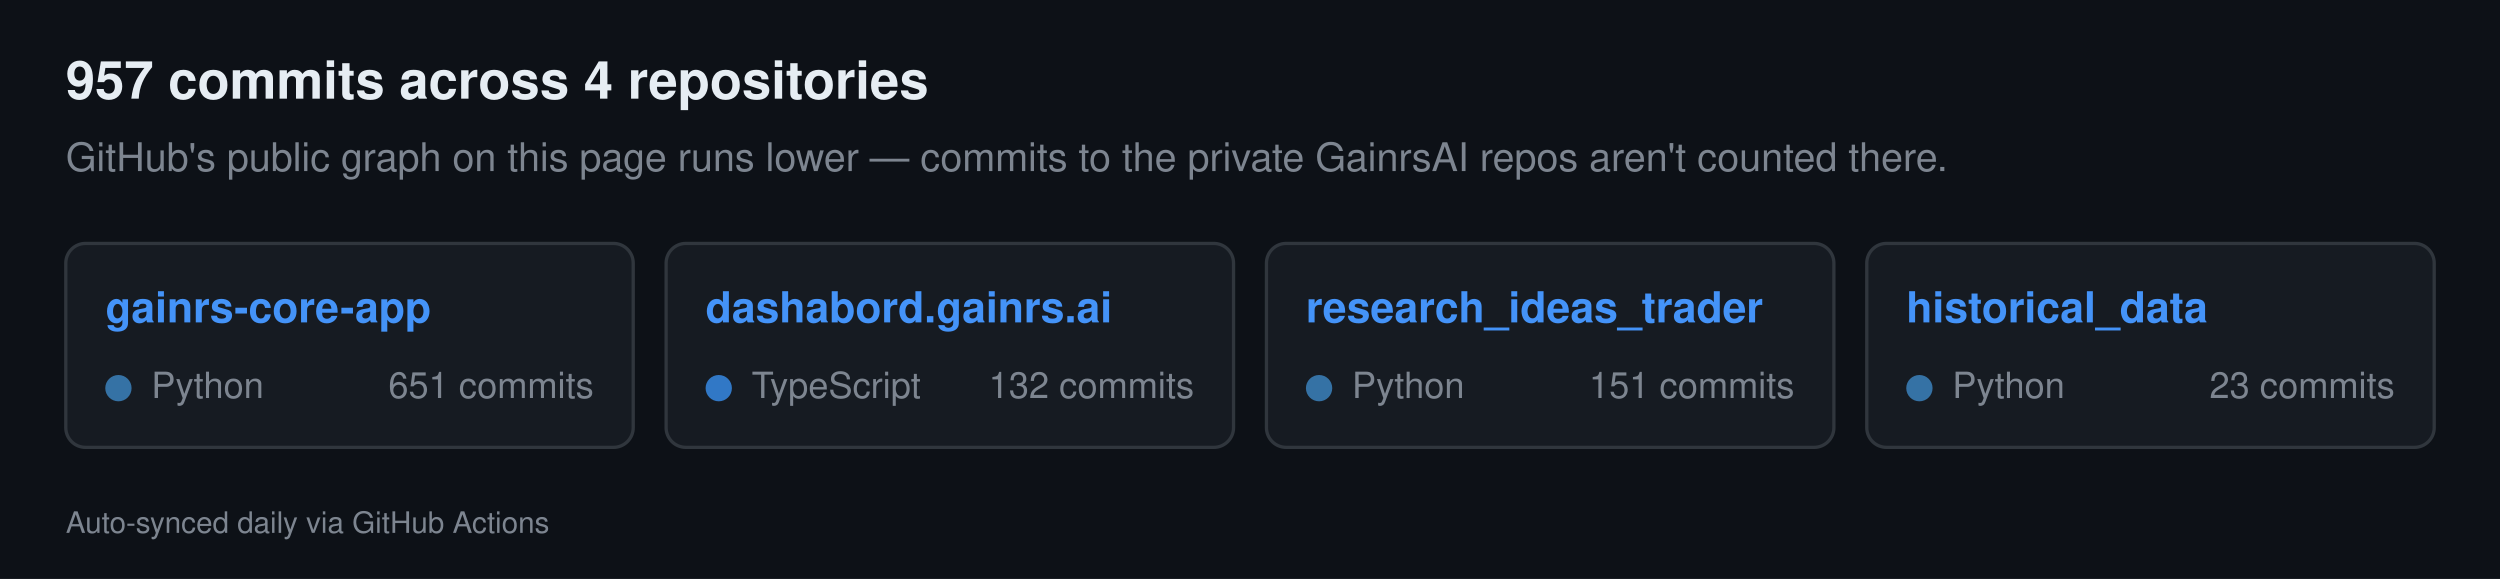
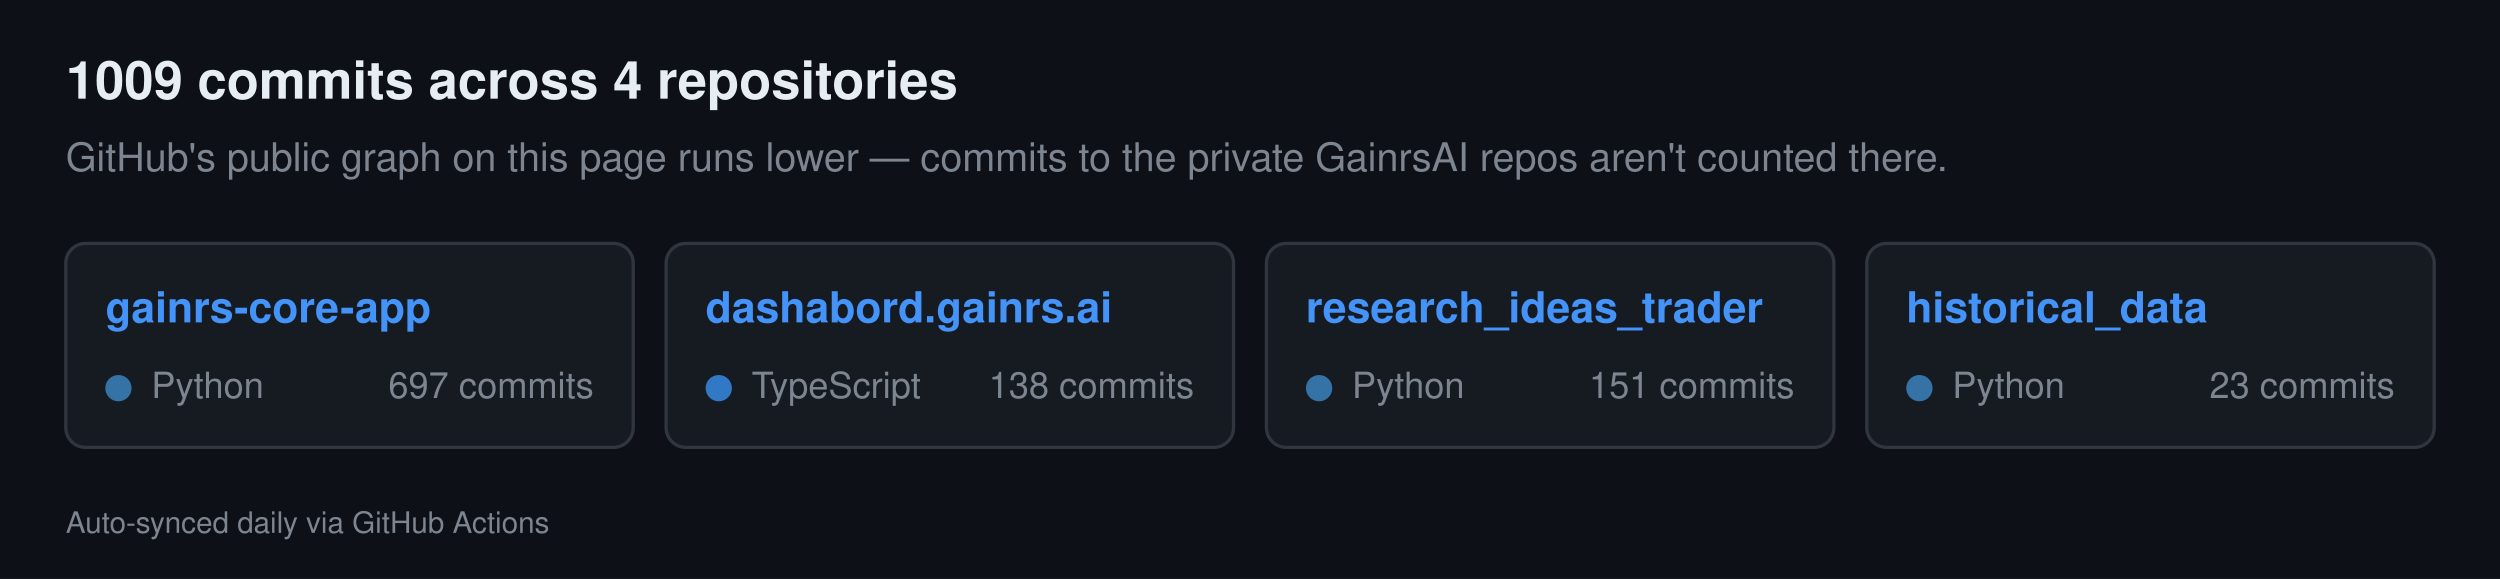
- <svg xmlns="http://www.w3.org/2000/svg" width="760" height="176" viewBox="0 0 760 176" font-family="-apple-system, BlinkMacSystemFont, 'Segoe UI', Helvetica, Arial, sans-serif" role="img" aria-label="957 commits across 4 repositories">
+ <svg xmlns="http://www.w3.org/2000/svg" width="760" height="176" viewBox="0 0 760 176" font-family="-apple-system, BlinkMacSystemFont, 'Segoe UI', Helvetica, Arial, sans-serif" role="img" aria-label="1009 commits across 4 repositories">
  <rect width="760" height="176" fill="#0d1117" />
-   <text x="20" y="30" font-size="16" font-weight="600" fill="#e6edf3">957 commits across 4 repositories</text>
+   <text x="20" y="30" font-size="16" font-weight="600" fill="#e6edf3">1009 commits across 4 repositories</text>
  <text x="20" y="52" font-size="12" fill="#7d8590">GitHub's public graph on this page runs lower — commits to the private GainrsAI repos aren't counted there.</text>
  <rect x="20.0" y="74" width="172.5" height="62" rx="6" fill="#161b22" stroke="#30363d" />
  <text x="32.0" y="98" font-size="13" font-weight="600" fill="#4493f8">gainrs-core-app</text>
  <circle cx="36.0" cy="118" r="4" fill="#3572A5" />
  <text x="46.0" y="121" font-size="11" fill="#7d8590">Python</text>
-   <text x="180.5" y="121" font-size="11" fill="#7d8590" text-anchor="end">651 commits</text>
+   <text x="180.5" y="121" font-size="11" fill="#7d8590" text-anchor="end">697 commits</text>
  <rect x="202.5" y="74" width="172.5" height="62" rx="6" fill="#161b22" stroke="#30363d" />
  <text x="214.5" y="98" font-size="13" font-weight="600" fill="#4493f8">dashabord.gainrs.ai</text>
  <circle cx="218.5" cy="118" r="4" fill="#3178c6" />
  <text x="228.5" y="121" font-size="11" fill="#7d8590">TypeScript</text>
-   <text x="363.0" y="121" font-size="11" fill="#7d8590" text-anchor="end">132 commits</text>
+   <text x="363.0" y="121" font-size="11" fill="#7d8590" text-anchor="end">138 commits</text>
  <rect x="385.0" y="74" width="172.5" height="62" rx="6" fill="#161b22" stroke="#30363d" />
  <text x="397.0" y="98" font-size="13" font-weight="600" fill="#4493f8">research_ideas_trader</text>
  <circle cx="401.0" cy="118" r="4" fill="#3572A5" />
  <text x="411.0" y="121" font-size="11" fill="#7d8590">Python</text>
  <text x="545.5" y="121" font-size="11" fill="#7d8590" text-anchor="end">151 commits</text>
  <rect x="567.5" y="74" width="172.5" height="62" rx="6" fill="#161b22" stroke="#30363d" />
  <text x="579.5" y="98" font-size="13" font-weight="600" fill="#4493f8">historical_data</text>
  <circle cx="583.5" cy="118" r="4" fill="#3572A5" />
  <text x="593.5" y="121" font-size="11" fill="#7d8590">Python</text>
  <text x="728.0" y="121" font-size="11" fill="#7d8590" text-anchor="end">23 commits</text>
  <text x="20" y="162" font-size="9" fill="#7d8590">Auto-synced daily via GitHub Actions</text>
</svg>
